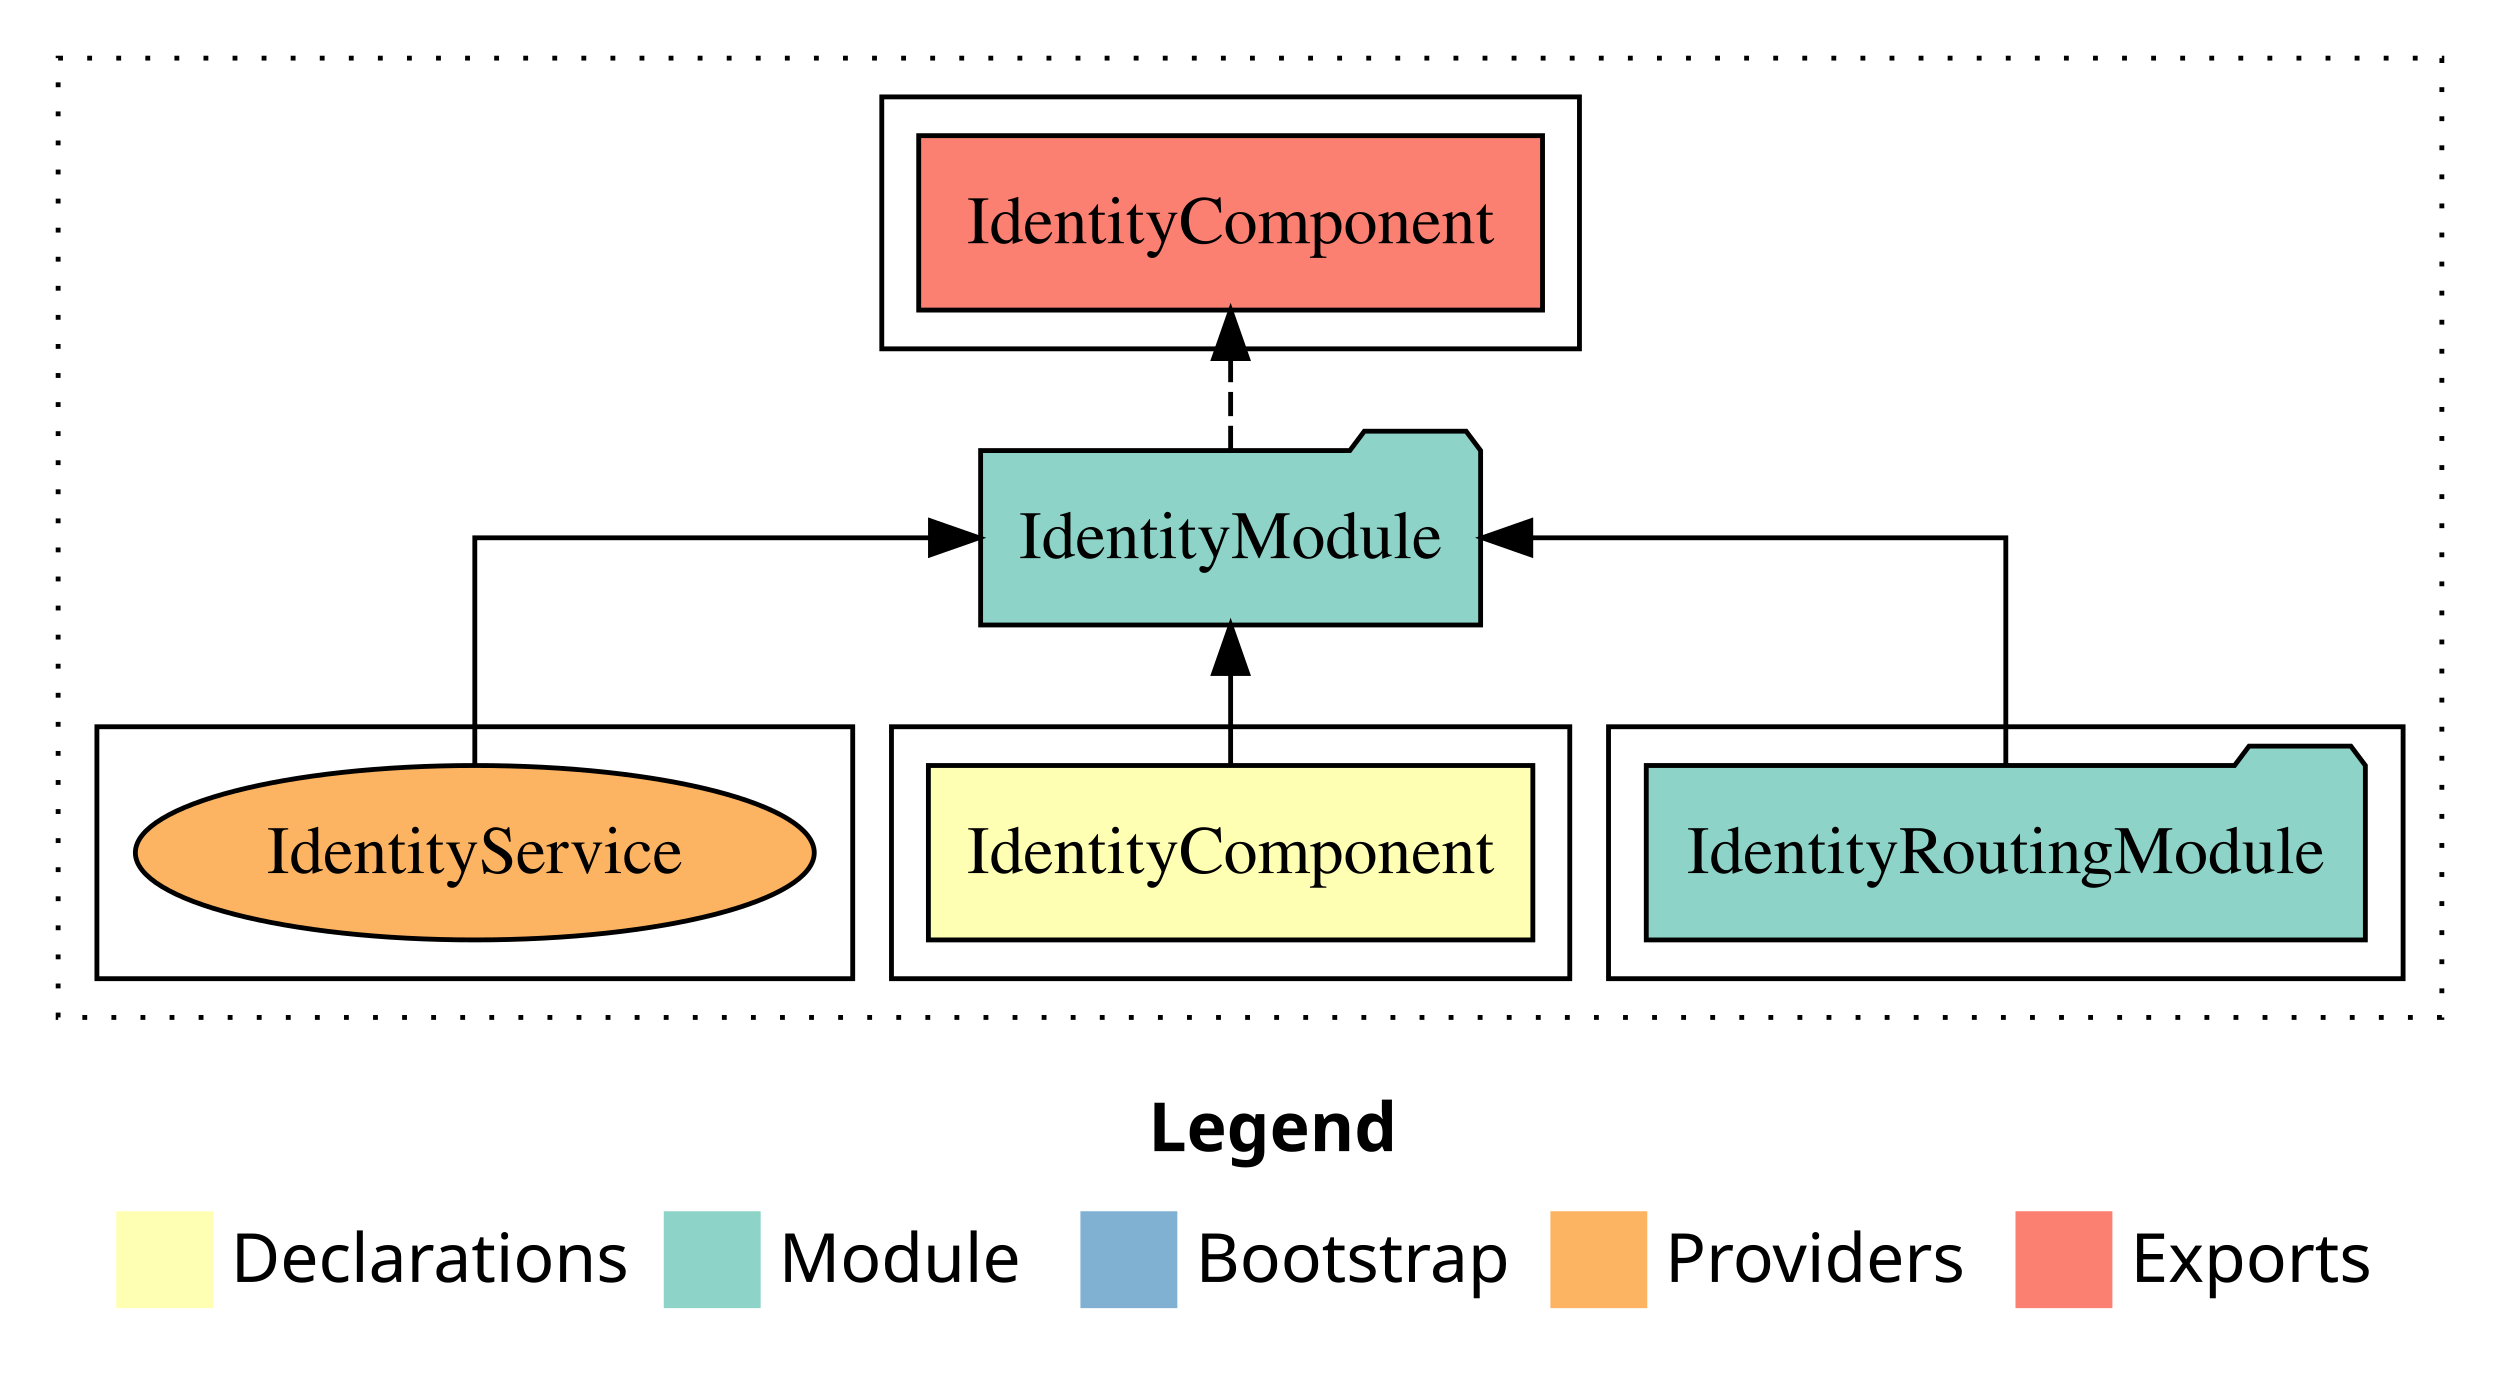
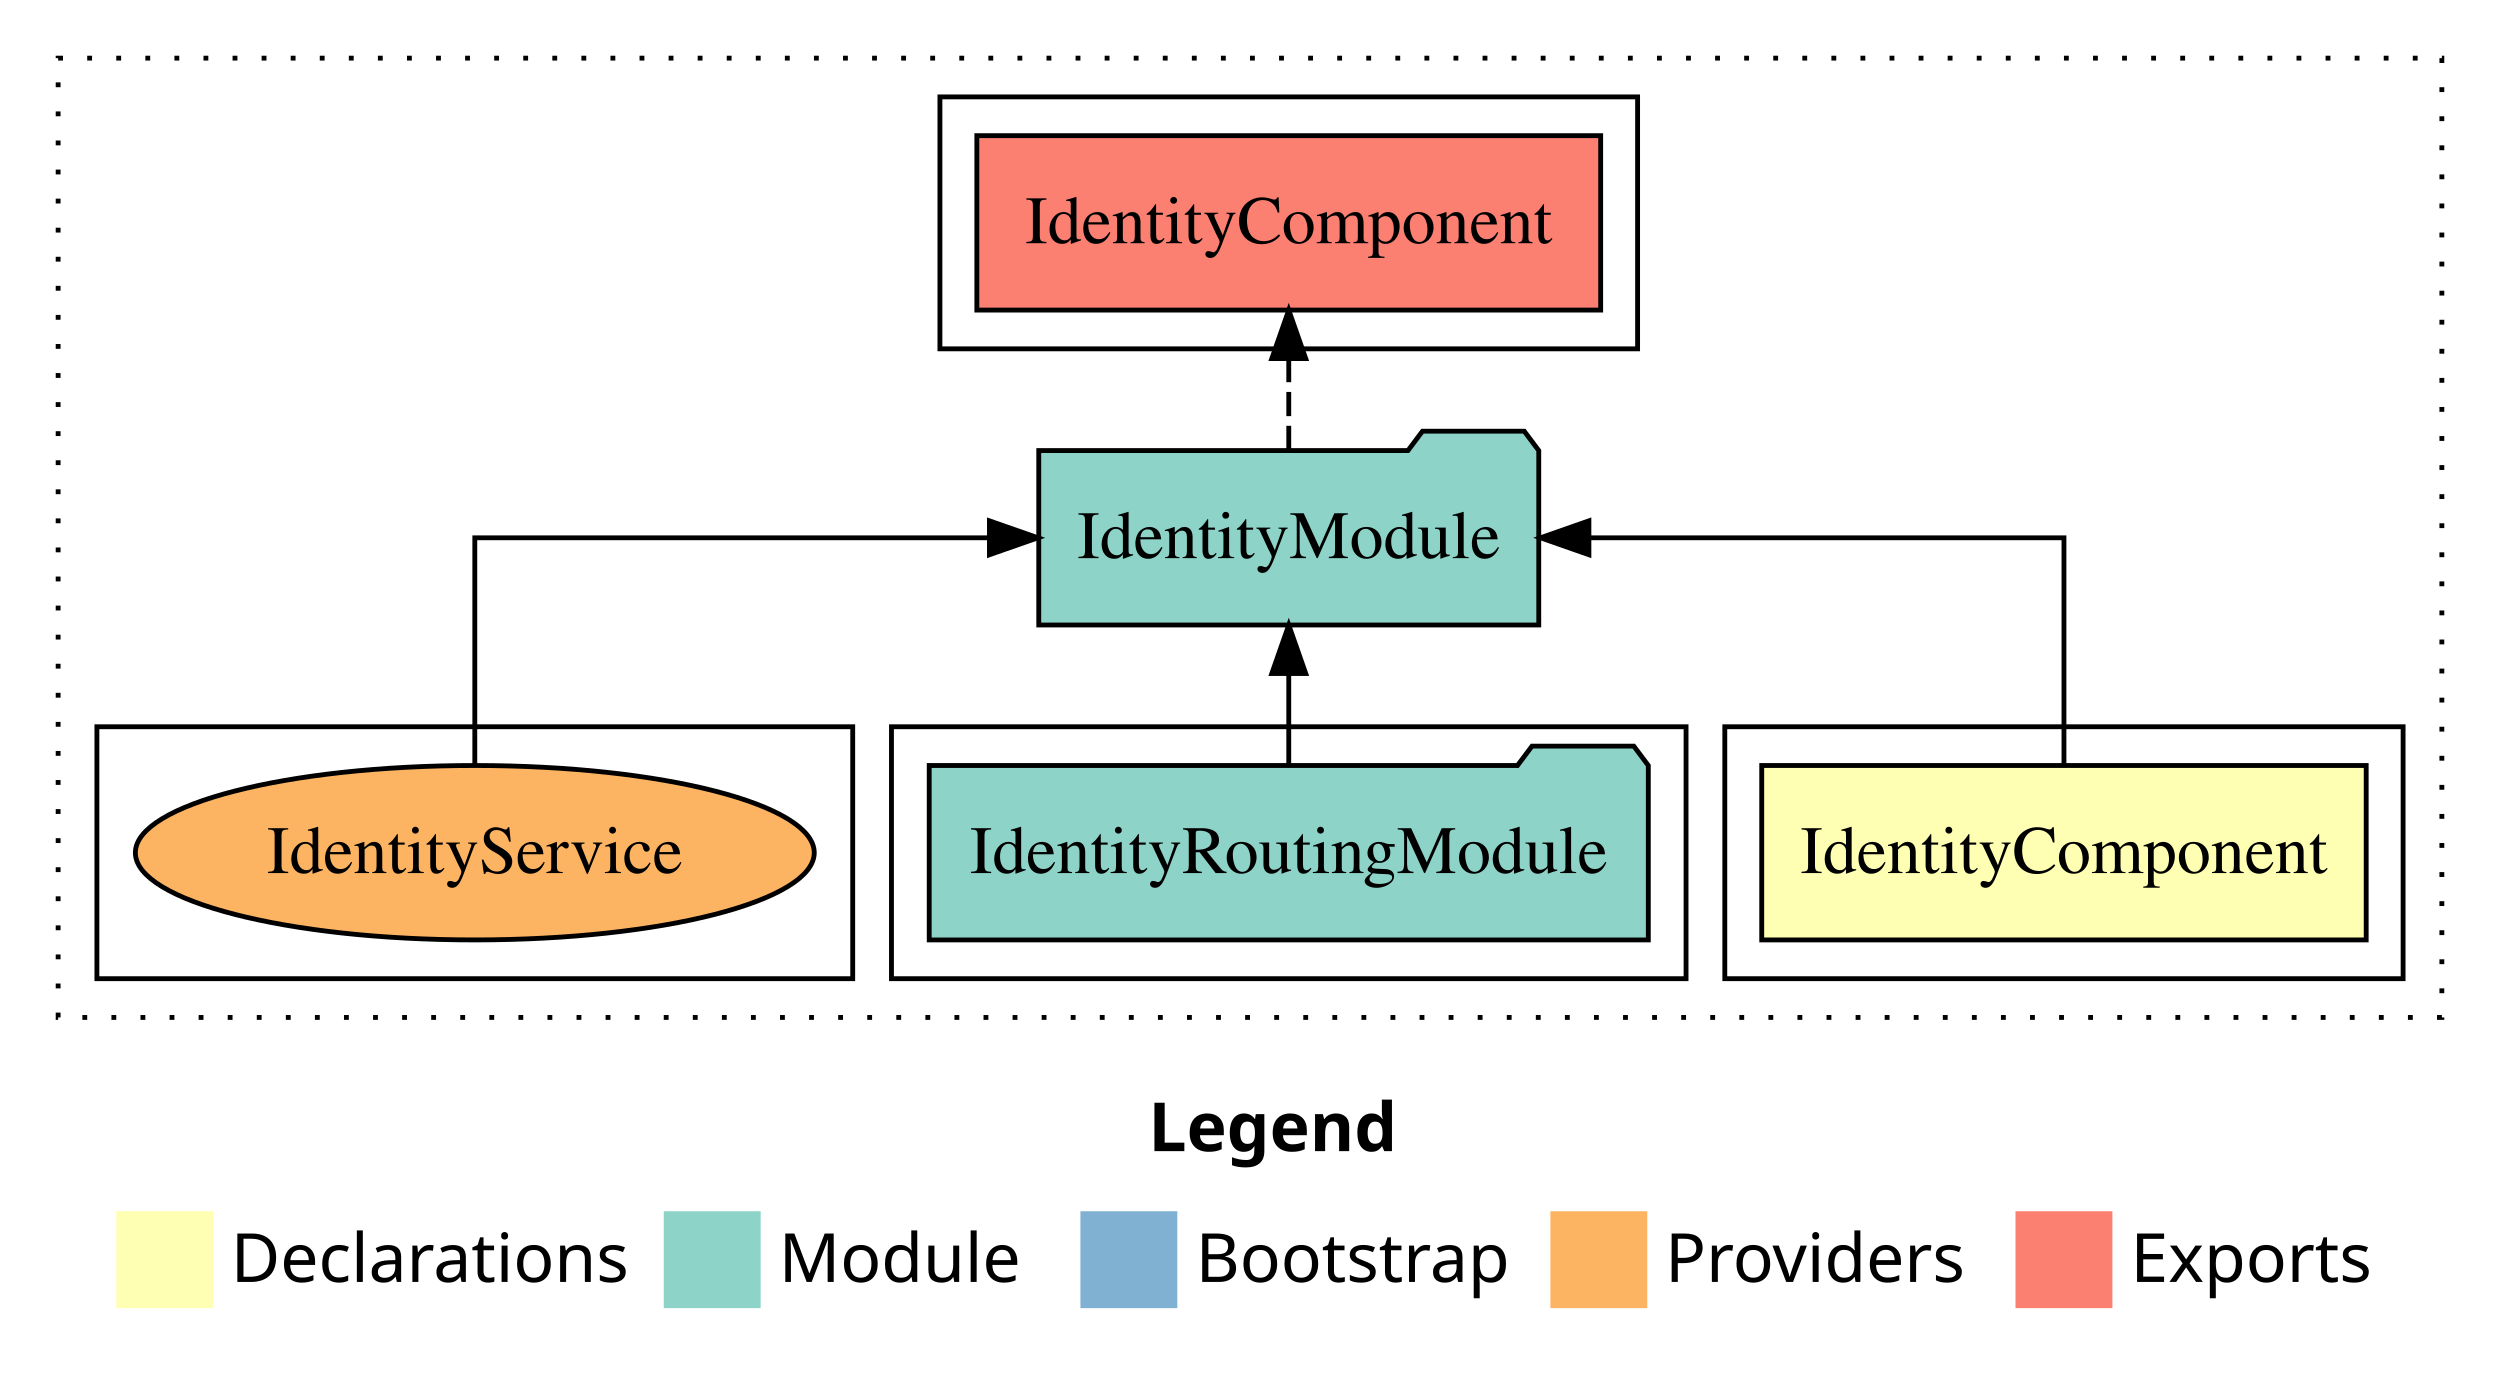
<svg xmlns="http://www.w3.org/2000/svg" width="516pt" height="284pt" viewBox="0.00 0.00 516.00 284.00">
  <g id="graph0" class="graph" transform="scale(1 1) rotate(0) translate(4 280)">
    <polygon fill="white" stroke="transparent" points="-4,4 -4,-280 512,-280 512,4 -4,4" />
    <text text-anchor="start" x="233.01" y="-42.4" font-family="sans-serif" font-weight="bold" font-size="14.00">Legend</text>
    <polygon fill="#ffffb3" stroke="transparent" points="20,-10 20,-30 40,-30 40,-10 20,-10" />
    <text text-anchor="start" x="43.63" y="-15.4" font-family="sans-serif" font-size="14.00">  Declarations</text>
    <polygon fill="#8dd3c7" stroke="transparent" points="133,-10 133,-30 153,-30 153,-10 133,-10" />
    <text text-anchor="start" x="156.73" y="-15.4" font-family="sans-serif" font-size="14.00">  Module</text>
    <polygon fill="#80b1d3" stroke="transparent" points="219,-10 219,-30 239,-30 239,-10 219,-10" />
    <text text-anchor="start" x="242.78" y="-15.4" font-family="sans-serif" font-size="14.00">  Bootstrap</text>
    <polygon fill="#fdb462" stroke="transparent" points="316,-10 316,-30 336,-30 336,-10 316,-10" />
    <text text-anchor="start" x="339.67" y="-15.4" font-family="sans-serif" font-size="14.00">  Providers</text>
    <polygon fill="#fb8072" stroke="transparent" points="412,-10 412,-30 432,-30 432,-10 412,-10" />
    <text text-anchor="start" x="435.73" y="-15.4" font-family="sans-serif" font-size="14.00">  Exports</text>
    <g id="clust1" class="cluster">
      <polygon fill="none" stroke="black" stroke-dasharray="1,5" points="8,-70 8,-268 500,-268 500,-70 8,-70" />
    </g>
+     <g id="clust2" class="cluster">
+       <polygon fill="none" stroke="black" points="352,-78 352,-130 492,-130 492,-78 352,-78" />
+     </g>
    <g id="clust5" class="cluster">
-       <polygon fill="none" stroke="black" points="178,-208 178,-260 322,-260 322,-208 178,-208" />
+       <polygon fill="none" stroke="black" points="190,-208 190,-260 334,-260 334,-208 190,-208" />
    </g>
    <g id="clust4" class="cluster">
-       <polygon fill="none" stroke="black" points="328,-78 328,-130 492,-130 492,-78 328,-78" />
-     </g>
-     <g id="clust2" class="cluster">
-       <polygon fill="none" stroke="black" points="180,-78 180,-130 320,-130 320,-78 180,-78" />
+       <polygon fill="none" stroke="black" points="180,-78 180,-130 344,-130 344,-78 180,-78" />
    </g>
    <g id="clust7" class="cluster">
      <polygon fill="none" stroke="black" points="16,-78 16,-130 172,-130 172,-78 16,-78" />
    </g>
    <g id="node1" class="node">
-       <polygon fill="#ffffb3" stroke="black" points="312.38,-122 187.62,-122 187.62,-86 312.38,-86 312.38,-122" />
-       <text text-anchor="middle" x="250" y="-99.8" font-family="Times,serif" font-size="14.00">IdentityComponent</text>
+       <polygon fill="#ffffb3" stroke="black" points="484.38,-122 359.62,-122 359.62,-86 484.38,-86 484.38,-122" />
+       <text text-anchor="middle" x="422" y="-99.8" font-family="Times,serif" font-size="14.00">IdentityComponent</text>
    </g>
    <g id="node2" class="node">
-       <polygon fill="#8dd3c7" stroke="black" points="301.6,-187 298.6,-191 277.6,-191 274.6,-187 198.4,-187 198.4,-151 301.6,-151 301.6,-187" />
-       <text text-anchor="middle" x="250" y="-164.8" font-family="Times,serif" font-size="14.00">IdentityModule</text>
+       <polygon fill="#8dd3c7" stroke="black" points="313.6,-187 310.6,-191 289.6,-191 286.6,-187 210.4,-187 210.4,-151 313.6,-151 313.6,-187" />
+       <text text-anchor="middle" x="262" y="-164.8" font-family="Times,serif" font-size="14.00">IdentityModule</text>
    </g>
    <g id="edge1" class="edge">
-       <path fill="none" stroke="black" d="M250,-122.11C250,-122.11 250,-140.99 250,-140.99" />
-       <polygon fill="black" stroke="black" points="246.5,-140.99 250,-150.99 253.5,-140.99 246.5,-140.99" />
+       <path fill="none" stroke="black" d="M422,-122.11C422,-141.34 422,-169 422,-169 422,-169 323.95,-169 323.95,-169" />
+       <polygon fill="black" stroke="black" points="323.95,-165.5 313.95,-169 323.95,-172.5 323.95,-165.5" />
    </g>
    <g id="node4" class="node">
-       <polygon fill="#fb8072" stroke="black" points="314.38,-252 185.62,-252 185.62,-216 314.38,-216 314.38,-252" />
-       <text text-anchor="middle" x="250" y="-229.8" font-family="Times,serif" font-size="14.00">IdentityComponent </text>
+       <polygon fill="#fb8072" stroke="black" points="326.38,-252 197.62,-252 197.62,-216 326.38,-216 326.38,-252" />
+       <text text-anchor="middle" x="262" y="-229.8" font-family="Times,serif" font-size="14.00">IdentityComponent </text>
    </g>
    <g id="edge3" class="edge">
-       <path fill="none" stroke="black" stroke-dasharray="5,2" d="M250,-187.11C250,-187.11 250,-205.99 250,-205.99" />
-       <polygon fill="black" stroke="black" points="246.5,-205.99 250,-215.99 253.5,-205.99 246.5,-205.99" />
+       <path fill="none" stroke="black" stroke-dasharray="5,2" d="M262,-187.11C262,-187.11 262,-205.99 262,-205.99" />
+       <polygon fill="black" stroke="black" points="258.5,-205.99 262,-215.99 265.5,-205.99 258.5,-205.99" />
    </g>
    <g id="node3" class="node">
-       <polygon fill="#8dd3c7" stroke="black" points="484.21,-122 481.21,-126 460.21,-126 457.21,-122 335.79,-122 335.79,-86 484.21,-86 484.21,-122" />
-       <text text-anchor="middle" x="410" y="-99.8" font-family="Times,serif" font-size="14.00">IdentityRoutingModule</text>
+       <polygon fill="#8dd3c7" stroke="black" points="336.21,-122 333.21,-126 312.21,-126 309.21,-122 187.79,-122 187.79,-86 336.21,-86 336.21,-122" />
+       <text text-anchor="middle" x="262" y="-99.8" font-family="Times,serif" font-size="14.00">IdentityRoutingModule</text>
    </g>
    <g id="edge2" class="edge">
-       <path fill="none" stroke="black" d="M410,-122.11C410,-141.34 410,-169 410,-169 410,-169 311.95,-169 311.95,-169" />
-       <polygon fill="black" stroke="black" points="311.95,-165.5 301.95,-169 311.95,-172.5 311.95,-165.5" />
+       <path fill="none" stroke="black" d="M262,-122.11C262,-122.11 262,-140.99 262,-140.99" />
+       <polygon fill="black" stroke="black" points="258.5,-140.99 262,-150.99 265.5,-140.99 258.5,-140.99" />
    </g>
    <g id="node5" class="node">
      <ellipse fill="#fdb462" stroke="black" cx="94" cy="-104" rx="70.06" ry="18" />
      <text text-anchor="middle" x="94" y="-99.8" font-family="Times,serif" font-size="14.00">IdentityService</text>
    </g>
    <g id="edge4" class="edge">
-       <path fill="none" stroke="black" d="M94,-122.11C94,-141.34 94,-169 94,-169 94,-169 188.05,-169 188.05,-169" />
-       <polygon fill="black" stroke="black" points="188.05,-172.5 198.05,-169 188.05,-165.5 188.05,-172.5" />
+       <path fill="none" stroke="black" d="M94,-122.11C94,-141.34 94,-169 94,-169 94,-169 200.22,-169 200.22,-169" />
+       <polygon fill="black" stroke="black" points="200.22,-172.5 210.22,-169 200.22,-165.5 200.22,-172.5" />
    </g>
  </g>
</svg>
